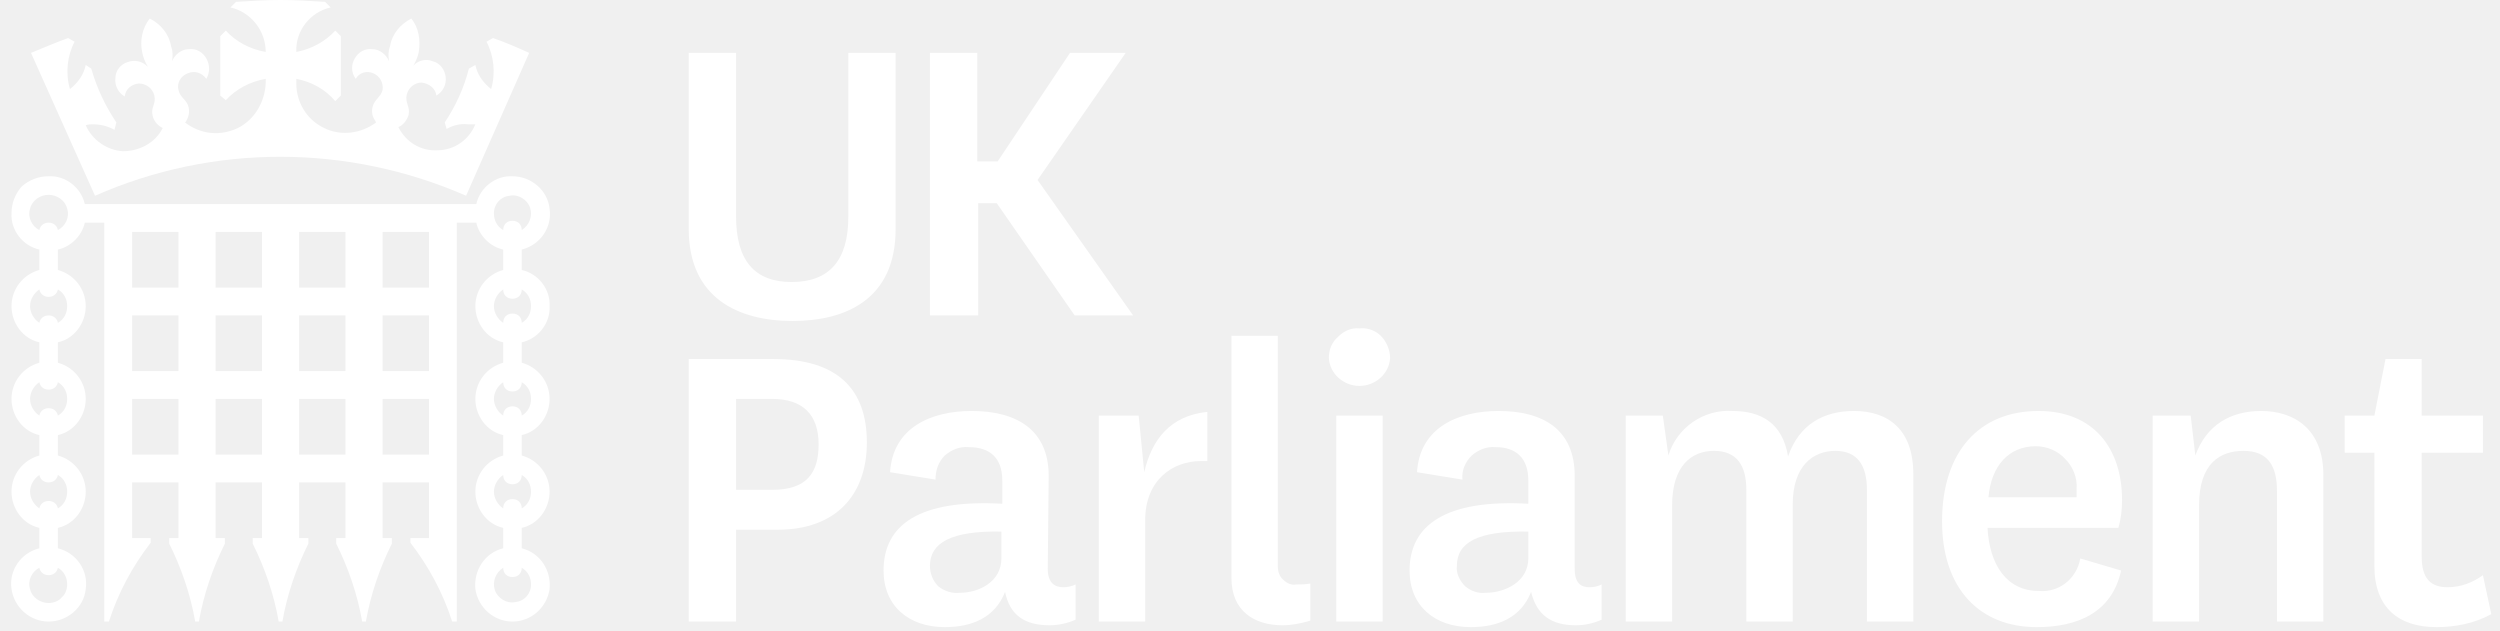
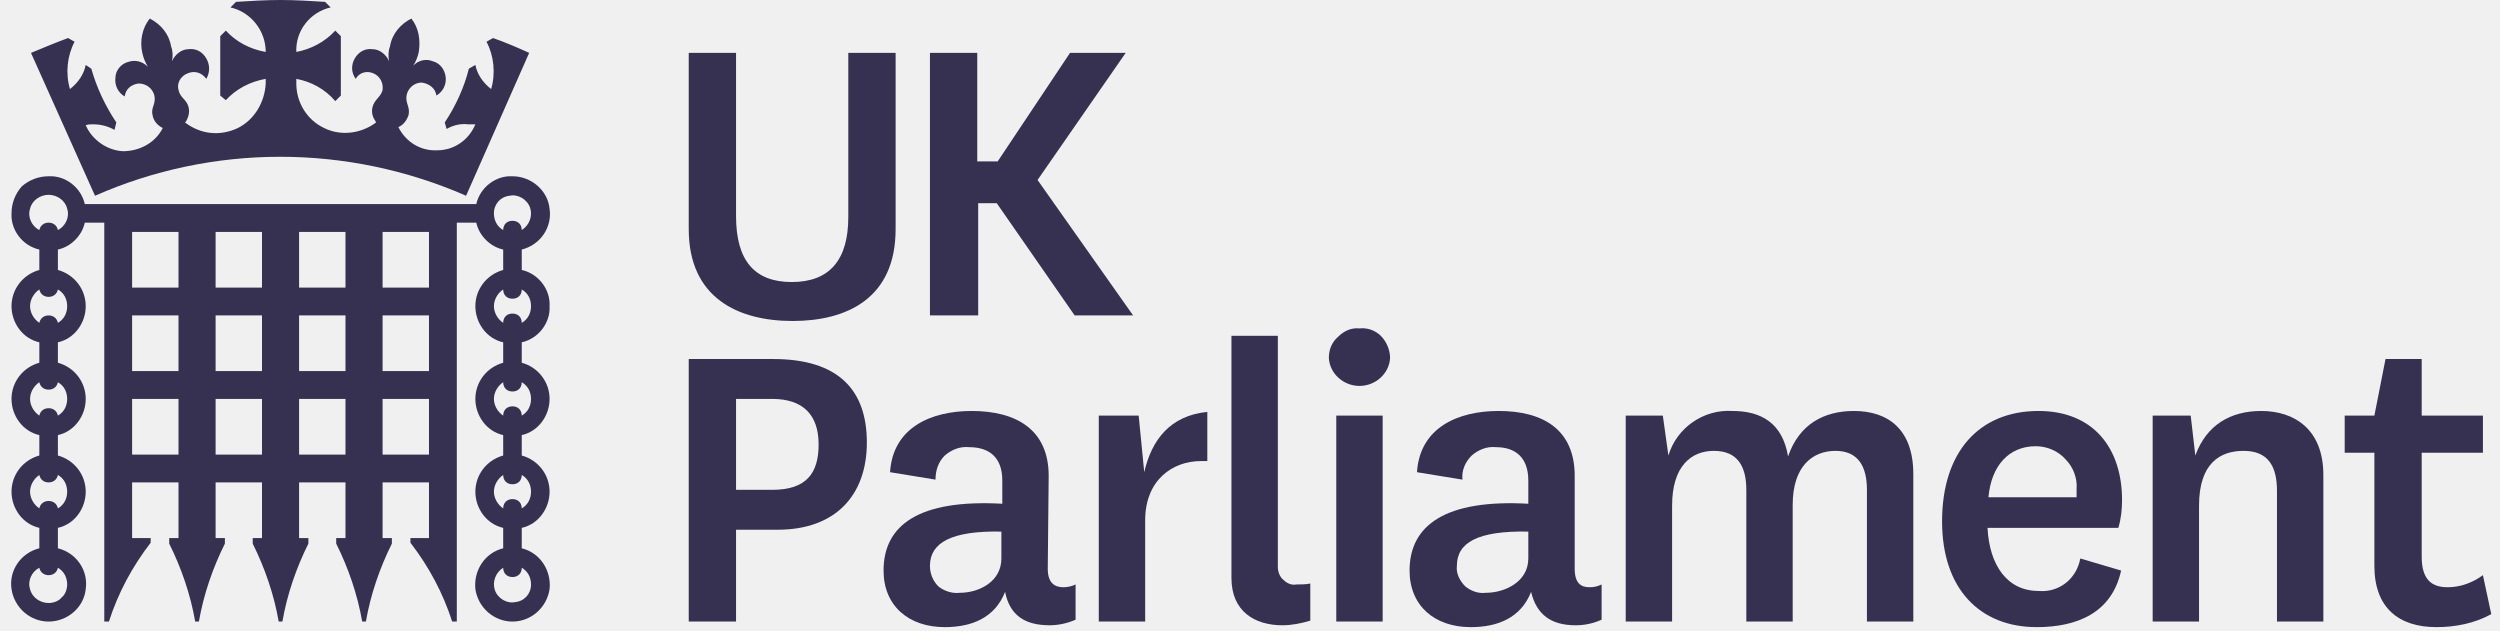
<svg xmlns="http://www.w3.org/2000/svg" width="214" height="54" viewBox="0 0 269 68" aria-hidden="true">
-   <g data-icon="portcullis" fill="#fff">
+   <g data-icon="portcullis" fill="#373151">
    <path d="M52.9 4.1L52.2 4.5C53 6 53.2 7.9 52.7 9.6 51.8 8.9 51.2 8 51 7L50.3 7.4C49.8 9.4 48.9 11.4 47.7 13.2L47.9 13.9C48.6 13.5 49.4 13.3 50.2 13.4 50.5 13.4 50.7 13.4 51 13.4 50.3 15.1 48.7 16.2 46.9 16.2 45.1 16.3 43.5 15.3 42.7 13.7 43.2 13.5 43.6 13 43.8 12.4 44 11.5 43.4 11.1 43.6 10.2 43.8 9.4 44.5 8.9 45.2 8.9 46 9 46.7 9.5 46.8 10.3 47.5 9.9 47.9 9.1 47.8 8.3 47.7 7.5 47.2 6.8 46.4 6.6 45.7 6.3 44.8 6.5 44.3 7.1 44.6 6.6 44.8 6.1 44.9 5.6 45.1 4.3 44.9 3 44.1 2 42.9 2.6 42 3.7 41.8 5 41.6 5.5 41.6 6.1 41.7 6.6 41.4 5.9 40.7 5.3 39.9 5.3 39.1 5.2 38.4 5.6 38 6.3 37.6 7 37.6 7.8 38.1 8.5 38.5 7.8 39.3 7.6 40 7.9 40.7 8.2 41.1 8.9 41 9.7 40.8 10.5 40.1 10.7 39.9 11.6 39.8 12.1 39.9 12.6 40.2 13L40.3 13.2C38.7 14.4 36.5 14.7 34.7 13.8 32.8 12.9 31.7 11 31.7 9L31.7 8.5C33.3 8.8 34.8 9.6 35.9 10.9L36.5 10.3 36.5 3.9 35.9 3.3C34.8 4.5 33.3 5.3 31.7 5.6 31.6 3.3 33.2 1.3 35.4 0.8L34.8 0.2C33.2 0.1 31.6 0 30 0 28.4 0 26.8 0.1 25.2 0.2L24.6 0.8C26.8 1.3 28.4 3.3 28.4 5.6 26.7 5.3 25.2 4.5 24.1 3.3L23.5 3.9 23.5 10.3 24.1 10.8C25.2 9.6 26.7 8.8 28.4 8.5L28.4 9C28.3 11 27.2 12.9 25.4 13.8 23.5 14.7 21.4 14.5 19.7 13.2L19.8 13.1C20.1 12.6 20.2 12.1 20.1 11.6 19.9 10.7 19.2 10.6 19 9.7 18.8 9 19.2 8.2 20 7.9 20.7 7.6 21.5 7.8 22 8.5 22.4 7.8 22.4 7 22 6.3 21.6 5.6 20.9 5.2 20.1 5.3 19.3 5.3 18.6 5.9 18.3 6.6 18.4 6.1 18.4 5.5 18.2 5 18 3.7 17.1 2.6 15.9 2 15.1 3 14.8 4.4 15.1 5.7 15.2 6.2 15.4 6.7 15.7 7.2 15.1 6.6 14.3 6.4 13.5 6.7 12.8 6.9 12.2 7.6 12.2 8.4 12.1 9.2 12.5 10 13.2 10.4 13.3 9.6 13.9 9.1 14.7 9 15.5 9 16.2 9.5 16.4 10.3 16.6 11.2 16 11.6 16.2 12.4 16.3 13 16.7 13.5 17.3 13.8 16.5 15.4 14.8 16.3 13 16.3 11.3 16.2 9.7 15.1 9 13.5 9.3 13.4 9.5 13.4 9.8 13.4 10.6 13.4 11.4 13.6 12.1 14L12.3 13.2C11.1 11.4 10.2 9.5 9.6 7.4L9 7C8.8 8 8.2 8.9 7.3 9.6 6.8 7.9 7 6 7.8 4.5L7.1 4.1C6 4.5 4.3 5.2 3.1 5.7L10 21.1C22.7 15.5 37.2 15.5 50 21.1L56.8 5.7C55.7 5.2 54.1 4.5 52.9 4.1Z" />
    <path d="M59 33C59.1 31.2 57.8 29.5 56 29.1L56 26.9C58 26.4 59.3 24.5 59 22.5 58.8 20.5 57 19 55 19 53.2 18.9 51.5 20.2 51.1 22L8.9 22C8.5 20.2 6.8 18.9 5 19 3.9 19 2.9 19.4 2.1 20.1 1.4 20.9 1 21.9 1 23 0.9 24.8 2.2 26.5 4 26.9L4 29.1C2.2 29.6 1 31.2 1 33 1 34.8 2.2 36.5 4 36.9L4 39.1C2.2 39.6 1 41.2 1 43 1 44.8 2.2 46.5 4 46.9L4 49.1C2.2 49.6 1 51.2 1 53 1 54.8 2.2 56.5 4 56.9L4 59.1C2 59.6 0.7 61.5 1 63.5 1.3 65.5 3 67 5 67 7 67 8.8 65.5 9 63.5 9.3 61.5 8 59.6 6 59.1L6 56.9C7.8 56.5 9 54.8 9 53 9 51.2 7.8 49.6 6 49.1L6 46.9C7.8 46.5 9 44.8 9 43 9 41.2 7.8 39.6 6 39.1L6 36.9C7.8 36.5 9 34.8 9 33 9 31.2 7.8 29.6 6 29.1L6 26.9C7.4 26.6 8.6 25.4 8.9 24L11 24 11 67 11.5 67C12.5 63.9 14 61.1 16 58.5L16 58 14 58 14 52 19 52 19 58 18 58 18 58.6C19.3 61.2 20.3 64.1 20.8 67L21.2 67C21.7 64.1 22.7 61.2 24 58.6L24 58 23 58 23 52 28 52 28 58 27 58 27 58.6C28.3 61.2 29.3 64.1 29.8 67L30.2 67C30.7 64.1 31.7 61.2 33 58.6L33 58 32 58 32 52 37 52 37 58 36 58 36 58.6C37.3 61.2 38.3 64.1 38.8 67L39.2 67C39.7 64.1 40.7 61.2 42 58.6L42 58 41 58 41 52 46 52 46 58 44 58 44 58.5C46 61.1 47.5 63.9 48.5 67L49 67 49 24 51.1 24C51.4 25.4 52.6 26.6 54 26.9L54 29.1C52.2 29.6 51 31.2 51 33 51 34.8 52.2 36.5 54 36.9L54 39.1C52.2 39.6 51 41.2 51 43 51 44.8 52.2 46.5 54 46.9L54 49.1C52.2 49.6 51 51.2 51 53 51 54.8 52.2 56.5 54 56.9L54 59.1C52 59.6 50.8 61.5 51 63.5 51.3 65.5 53 67 55 67 57 67 58.7 65.5 59 63.5 59.2 61.5 58 59.6 56 59.1L56 56.9C57.8 56.5 59 54.8 59 53 59 51.2 57.8 49.6 56 49.1L56 46.9C57.8 46.5 59 44.8 59 43 59 41.2 57.8 39.6 56 39.1L56 36.9C57.8 36.5 59.1 34.8 59 33ZM7 63C7 63.5 6.8 64.1 6.4 64.4 6.1 64.8 5.5 65 5 65 4.1 65 3.2 64.4 3 63.5 2.7 62.6 3.2 61.6 4 61.2 4.1 61.7 4.5 62 5 62 5.5 62 5.9 61.7 6 61.2 6.7 61.6 7 62.3 7 63ZM7 53C7 53.7 6.7 54.4 6 54.8 5.9 54.3 5.5 54 5 54 4.5 54 4.1 54.3 4 54.8 3.4 54.4 3 53.7 3 53 3 52.3 3.4 51.6 4 51.2 4.1 51.7 4.5 52 5 52 5.5 52 5.9 51.7 6 51.2 6.7 51.6 7 52.3 7 53ZM7 43C7 43.7 6.7 44.4 6 44.8 5.9 44.3 5.5 44 5 44 4.5 44 4.1 44.3 4 44.8 3.4 44.4 3 43.7 3 43 3 42.3 3.4 41.6 4 41.2 4.1 41.7 4.5 42 5 42 5.5 42 5.9 41.7 6 41.2 6.7 41.6 7 42.3 7 43ZM6 24.8C5.9 24.3 5.5 24 5 24 4.5 24 4.1 24.3 4 24.8 3.2 24.4 2.7 23.4 3 22.5 3.2 21.6 4.1 21 5 21 5.9 21 6.8 21.6 7 22.5 7.3 23.4 6.8 24.4 6 24.8ZM19 49L14 49 14 43 19 43 19 49ZM19 40L14 40 14 34 19 34 19 40ZM19 31L14 31 14 25 19 25 19 31ZM28 49L23 49 23 43 28 43 28 49ZM28 40L23 40 23 34 28 34 28 40ZM28 31L23 31 23 25 28 25 28 31ZM37 49L32 49 32 43 37 43 37 49ZM37 40L32 40 32 34 37 34 37 40ZM37 31L32 31 32 25 37 25 37 31ZM46 49L41 49 41 43 46 43 46 49ZM46 40L41 40 41 34 46 34 46 40ZM46 31L41 31 41 25 46 25 46 31ZM53 23C53 22 53.7 21.2 54.7 21.1 55.6 20.9 56.6 21.5 56.9 22.4 57.2 23.3 56.8 24.3 56 24.8 56 24.2 55.6 23.8 55 23.8 54.4 23.8 54 24.2 54 24.8 53.3 24.4 53 23.7 53 23ZM57 63C57 64 56.3 64.8 55.3 64.9 54.4 65.1 53.4 64.5 53.1 63.6 52.8 62.7 53.2 61.7 54 61.2 54 61.8 54.4 62.2 55 62.2 55.6 62.2 56 61.8 56 61.2 56.7 61.6 57 62.3 57 63ZM57 53C57 53.7 56.7 54.4 56 54.8 56 54.2 55.6 53.8 55 53.8 54.4 53.8 54 54.2 54 54.8 53.4 54.4 53 53.7 53 53 53 52.3 53.4 51.6 54 51.2 54 51.8 54.4 52.2 55 52.2 55.6 52.2 56 51.8 56 51.2 56.7 51.6 57 52.3 57 53Z M57 43C57 43.7 56.7 44.4 56 44.8 56 44.2 55.6 43.8 55 43.8 54.4 43.8 54 44.2 54 44.8 53.4 44.4 53 43.7 53 43 53 42.3 53.4 41.6 54 41.2 54 41.8 54.4 42.2 55 42.2 55.6 42.2 56 41.8 56 41.2 56.7 41.6 57 42.3 57 43ZM7 33C7 33.7 6.7 34.4 6 34.8 5.9 34.3 5.5 34 5 34 4.5 34 4.1 34.3 4 34.8 3.4 34.4 3 33.7 3 33 3 32.3 3.4 31.6 4 31.2 4.1 31.7 4.5 32 5 32 5.5 32 5.9 31.7 6 31.2 6.7 31.6 7 32.3 7 33ZM57 33C57 33.7 56.7 34.4 56 34.8 56 34.2 55.6 33.8 55 33.8 54.4 33.8 54 34.2 54 34.8 53.4 34.4 53 33.7 53 33 53 32.3 53.4 31.6 54 31.2 54 31.8 54.4 32.2 55 32.2 55.6 32.2 56 31.8 56 31.2 56.7 31.6 57 32.3 57 33Z" />
  </g>
-   <g data-icon="uk-parliament" fill="#fff" transform="translate(74 5)">
+   <g data-icon="uk-parliament" fill="#373151" transform="translate(74 5)">
    <path d="M22.3 0.7L22.3 19.7C22.3 27.2 17 29.6 11.2 29.6 5.3 29.6 0 27.1 0 19.7L0 0.7 5.1 0.7 5.1 18.3C5.1 23.1 7.1 25.4 11.1 25.4 15.2 25.4 17.2 23 17.2 18.4L17.2 0.7 22.3 0.7Z" />
    <polygon points="41.6 29 33.2 16.9 31.2 16.9 31.2 29 26 29 26 0.7 31.1 0.7 31.1 12.4 33.3 12.4 41.1 0.7 47.1 0.7 37.6 14.4 47.9 29" />
    <path d="M0 62L0 33.7 9.1 33.7C16.1 33.7 19.2 37 19.2 42.7 19.2 48.4 15.8 52.1 9.6 52.1L5.1 52.1 5.1 62 0 62ZM5.1 47.8L9 47.8C12.7 47.8 14 46 14 42.9 14 39.7 12.3 38 9 38L5.1 38 5.1 47.8Z" />
    <path d="M38.7 56.3C38.7 57.9 39.5 58.3 40.4 58.3 40.8 58.3 41.3 58.2 41.7 58L41.7 61.8C40.8 62.2 39.8 62.4 38.9 62.4 36.2 62.4 34.6 61.3 34.1 58.8 33 61.6 30.5 62.6 27.6 62.6 23.7 62.6 21 60.3 21 56.5 21 51.6 24.8 48.8 33.8 49.3L33.8 46.8C33.8 44.3 32.4 43.2 30.2 43.2 29.2 43.1 28.3 43.5 27.6 44.1 26.9 44.8 26.6 45.7 26.6 46.7L21.7 45.9C22 41.1 26.1 39.3 30.5 39.3 35.3 39.3 38.8 41.3 38.8 46.3L38.7 56.3ZM33.7 52.3C28.3 52.2 26 53.5 26 56 26 56.8 26.3 57.6 26.9 58.2 27.5 58.7 28.4 59 29.2 58.9 31.3 58.9 33.7 57.7 33.7 55.2L33.7 52.3Z" />
    <path d="M72.3 30.4C73.1 30.3 74 30.6 74.6 31.2 75.2 31.8 75.6 32.7 75.6 33.6 75.5 35.3 74 36.6 72.3 36.6 70.6 36.6 69.1 35.3 69 33.6 69 32.7 69.3 31.9 70 31.3 70.6 30.7 71.4 30.3 72.3 30.4ZM74.8 39.8L74.8 62 69.8 62 69.8 39.8 74.8 39.8Z" />
    <path d="M95.5 56.3C95.5 57.9 96.2 58.3 97.1 58.3 97.6 58.3 98 58.2 98.4 58L98.4 61.8C97.5 62.2 96.6 62.4 95.6 62.4 93 62.4 91.4 61.3 90.8 58.8 89.7 61.6 87.2 62.6 84.3 62.6 80.4 62.6 77.7 60.3 77.7 56.5 77.7 51.6 81.6 48.8 90.5 49.3L90.5 46.8C90.5 44.3 89.1 43.2 87 43.2 86 43.1 85.1 43.5 84.4 44.1 83.7 44.8 83.3 45.7 83.4 46.7L78.5 45.9C78.8 41.1 82.9 39.3 87.3 39.3 92.1 39.3 95.5 41.3 95.5 46.3L95.5 56.3ZM90.5 52.3C85 52.2 82.8 53.5 82.8 56 82.7 56.8 83.1 57.6 83.7 58.2 84.3 58.7 85.1 59 85.9 58.9 88 58.9 90.5 57.7 90.5 55.2L90.5 52.3Z" />
    <path d="M125.6 39.3C129.3 39.3 132 41.3 132 46.1L132 62 127 62 127 47.8C127 45.2 126 43.6 123.6 43.6 121.2 43.6 119 45.2 119 49.4L119 62 114 62 114 47.8C114 45.2 113 43.6 110.5 43.6 108.1 43.6 106 45.2 106 49.5L106 62 101 62 101 39.8 105 39.8 105.6 44.1C106.5 41.1 109.4 39.1 112.5 39.3 115.6 39.3 117.9 40.6 118.5 44.2 119.7 40.7 122.4 39.3 125.6 39.3Z" />
    <path d="M150 55.2L154.4 56.5C153.4 61.1 149.6 62.6 145.3 62.6 139.2 62.6 135.1 58.5 135.1 51.2 135.1 43.7 139.1 39.3 145.5 39.3 151.4 39.3 154.5 43.3 154.5 48.9 154.5 49.9 154.4 50.9 154.1 51.9L140 51.9C140.2 55.9 142.1 58.7 145.5 58.7 147.7 58.9 149.6 57.4 150 55.2ZM149.6 48.6C149.6 48.3 149.6 48 149.6 47.7 149.7 46.5 149.2 45.3 148.4 44.5 147.6 43.6 146.4 43.1 145.2 43.1 142.3 43.1 140.4 45.2 140.1 48.6L149.6 48.6Z" />
    <path d="M162.4 44.1C163.6 40.8 166.2 39.3 169.5 39.3 173.1 39.3 176.2 41.3 176.2 46.2L176.2 62 171.2 62 171.2 47.9C171.2 45.2 170.2 43.6 167.6 43.6 165.1 43.6 162.8 44.9 162.8 49.5L162.8 62 157.8 62 157.8 39.8 161.9 39.8 162.4 44.1Z" />
    <path d="M194.3 61.2C192.5 62.2 190.4 62.6 188.4 62.6 184.3 62.6 181.7 60.5 181.7 56L181.7 43.8 178.5 43.8 178.5 39.8 181.7 39.8 182.9 33.7 186.8 33.7 186.8 39.8 193.4 39.8 193.4 43.8 186.8 43.8 186.8 55C186.8 57.4 187.8 58.3 189.6 58.3 191 58.3 192.3 57.8 193.4 57L194.3 61.2Z" />
    <path d="M49.1 45.9L48.5 39.8 44.2 39.8 44.2 62 49.2 62 49.2 51.1C49.2 46.7 52.2 44.7 55.2 44.7L55.9 44.7 55.9 39.4C51.9 39.8 49.9 42.4 49.1 45.9Z" />
    <path d="M65.5 58C65 58.1 64.5 57.9 64.1 57.5 63.7 57.2 63.5 56.6 63.5 56.1L63.5 31.2 58.5 31.2 58.5 57.3C58.5 60.9 61 62.4 64 62.4 65 62.4 66 62.2 67 61.9L67 57.9C66.5 58 66 58 65.5 58Z" />
  </g>
</svg>
